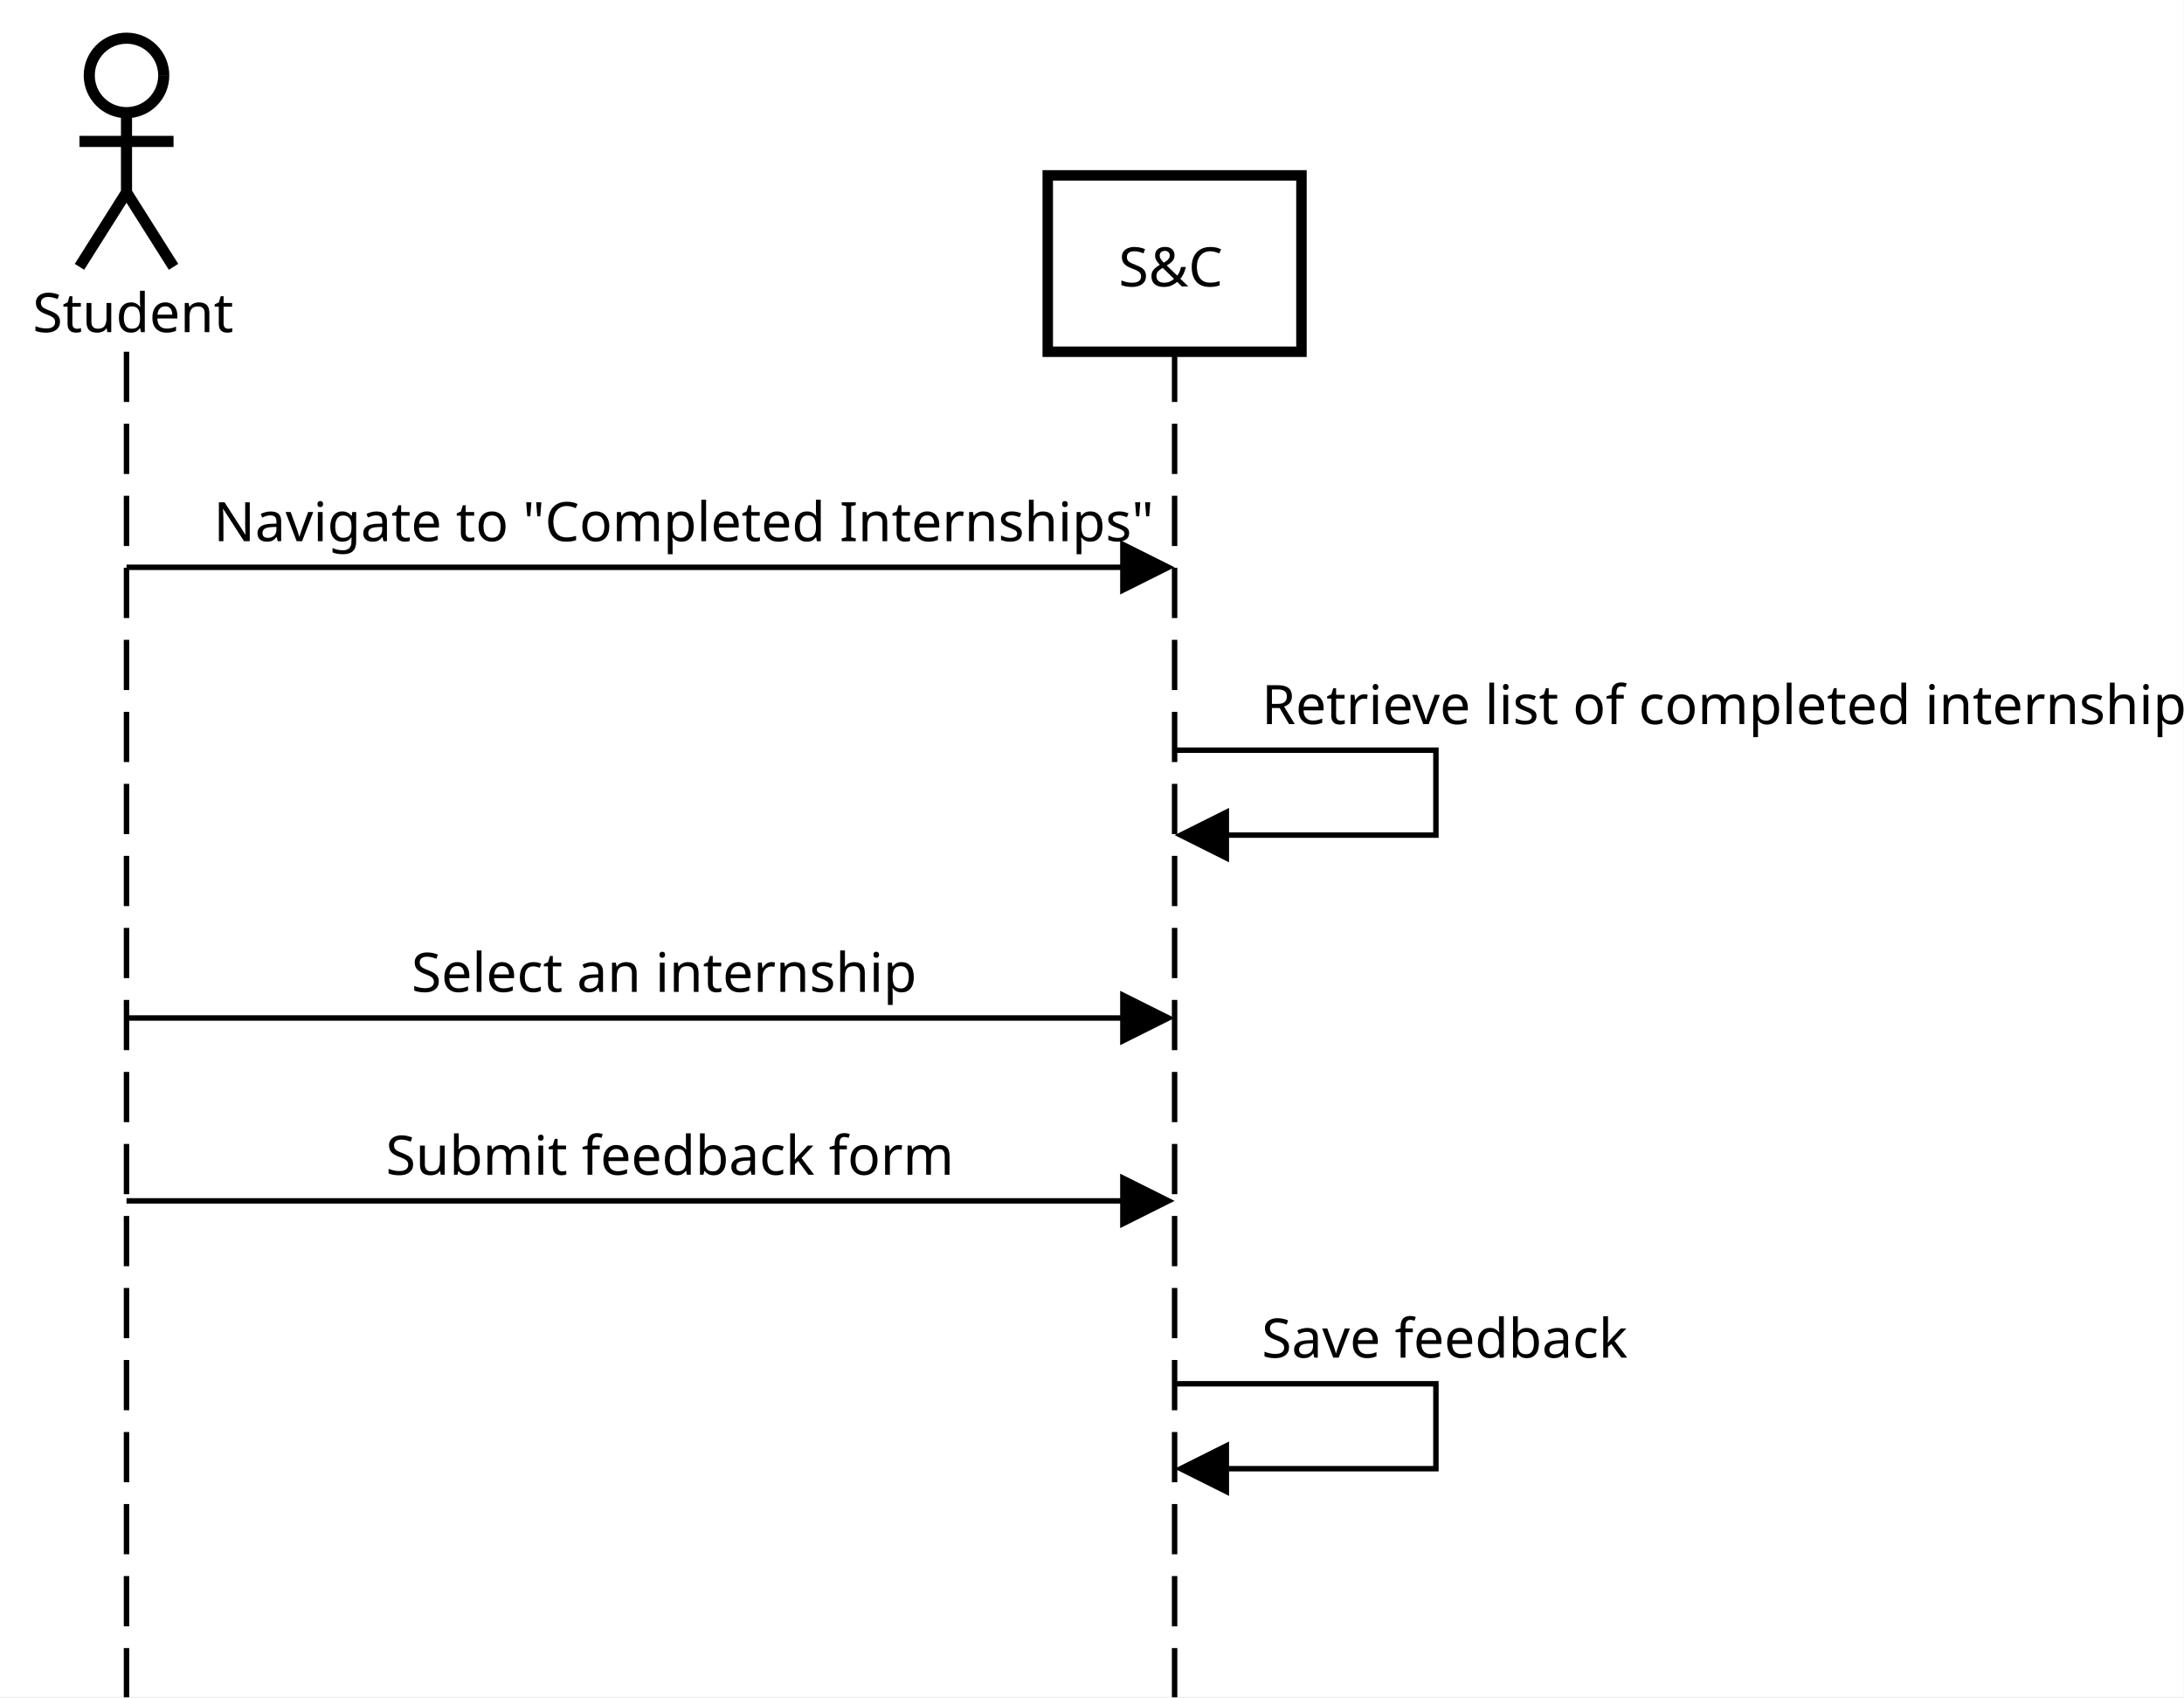
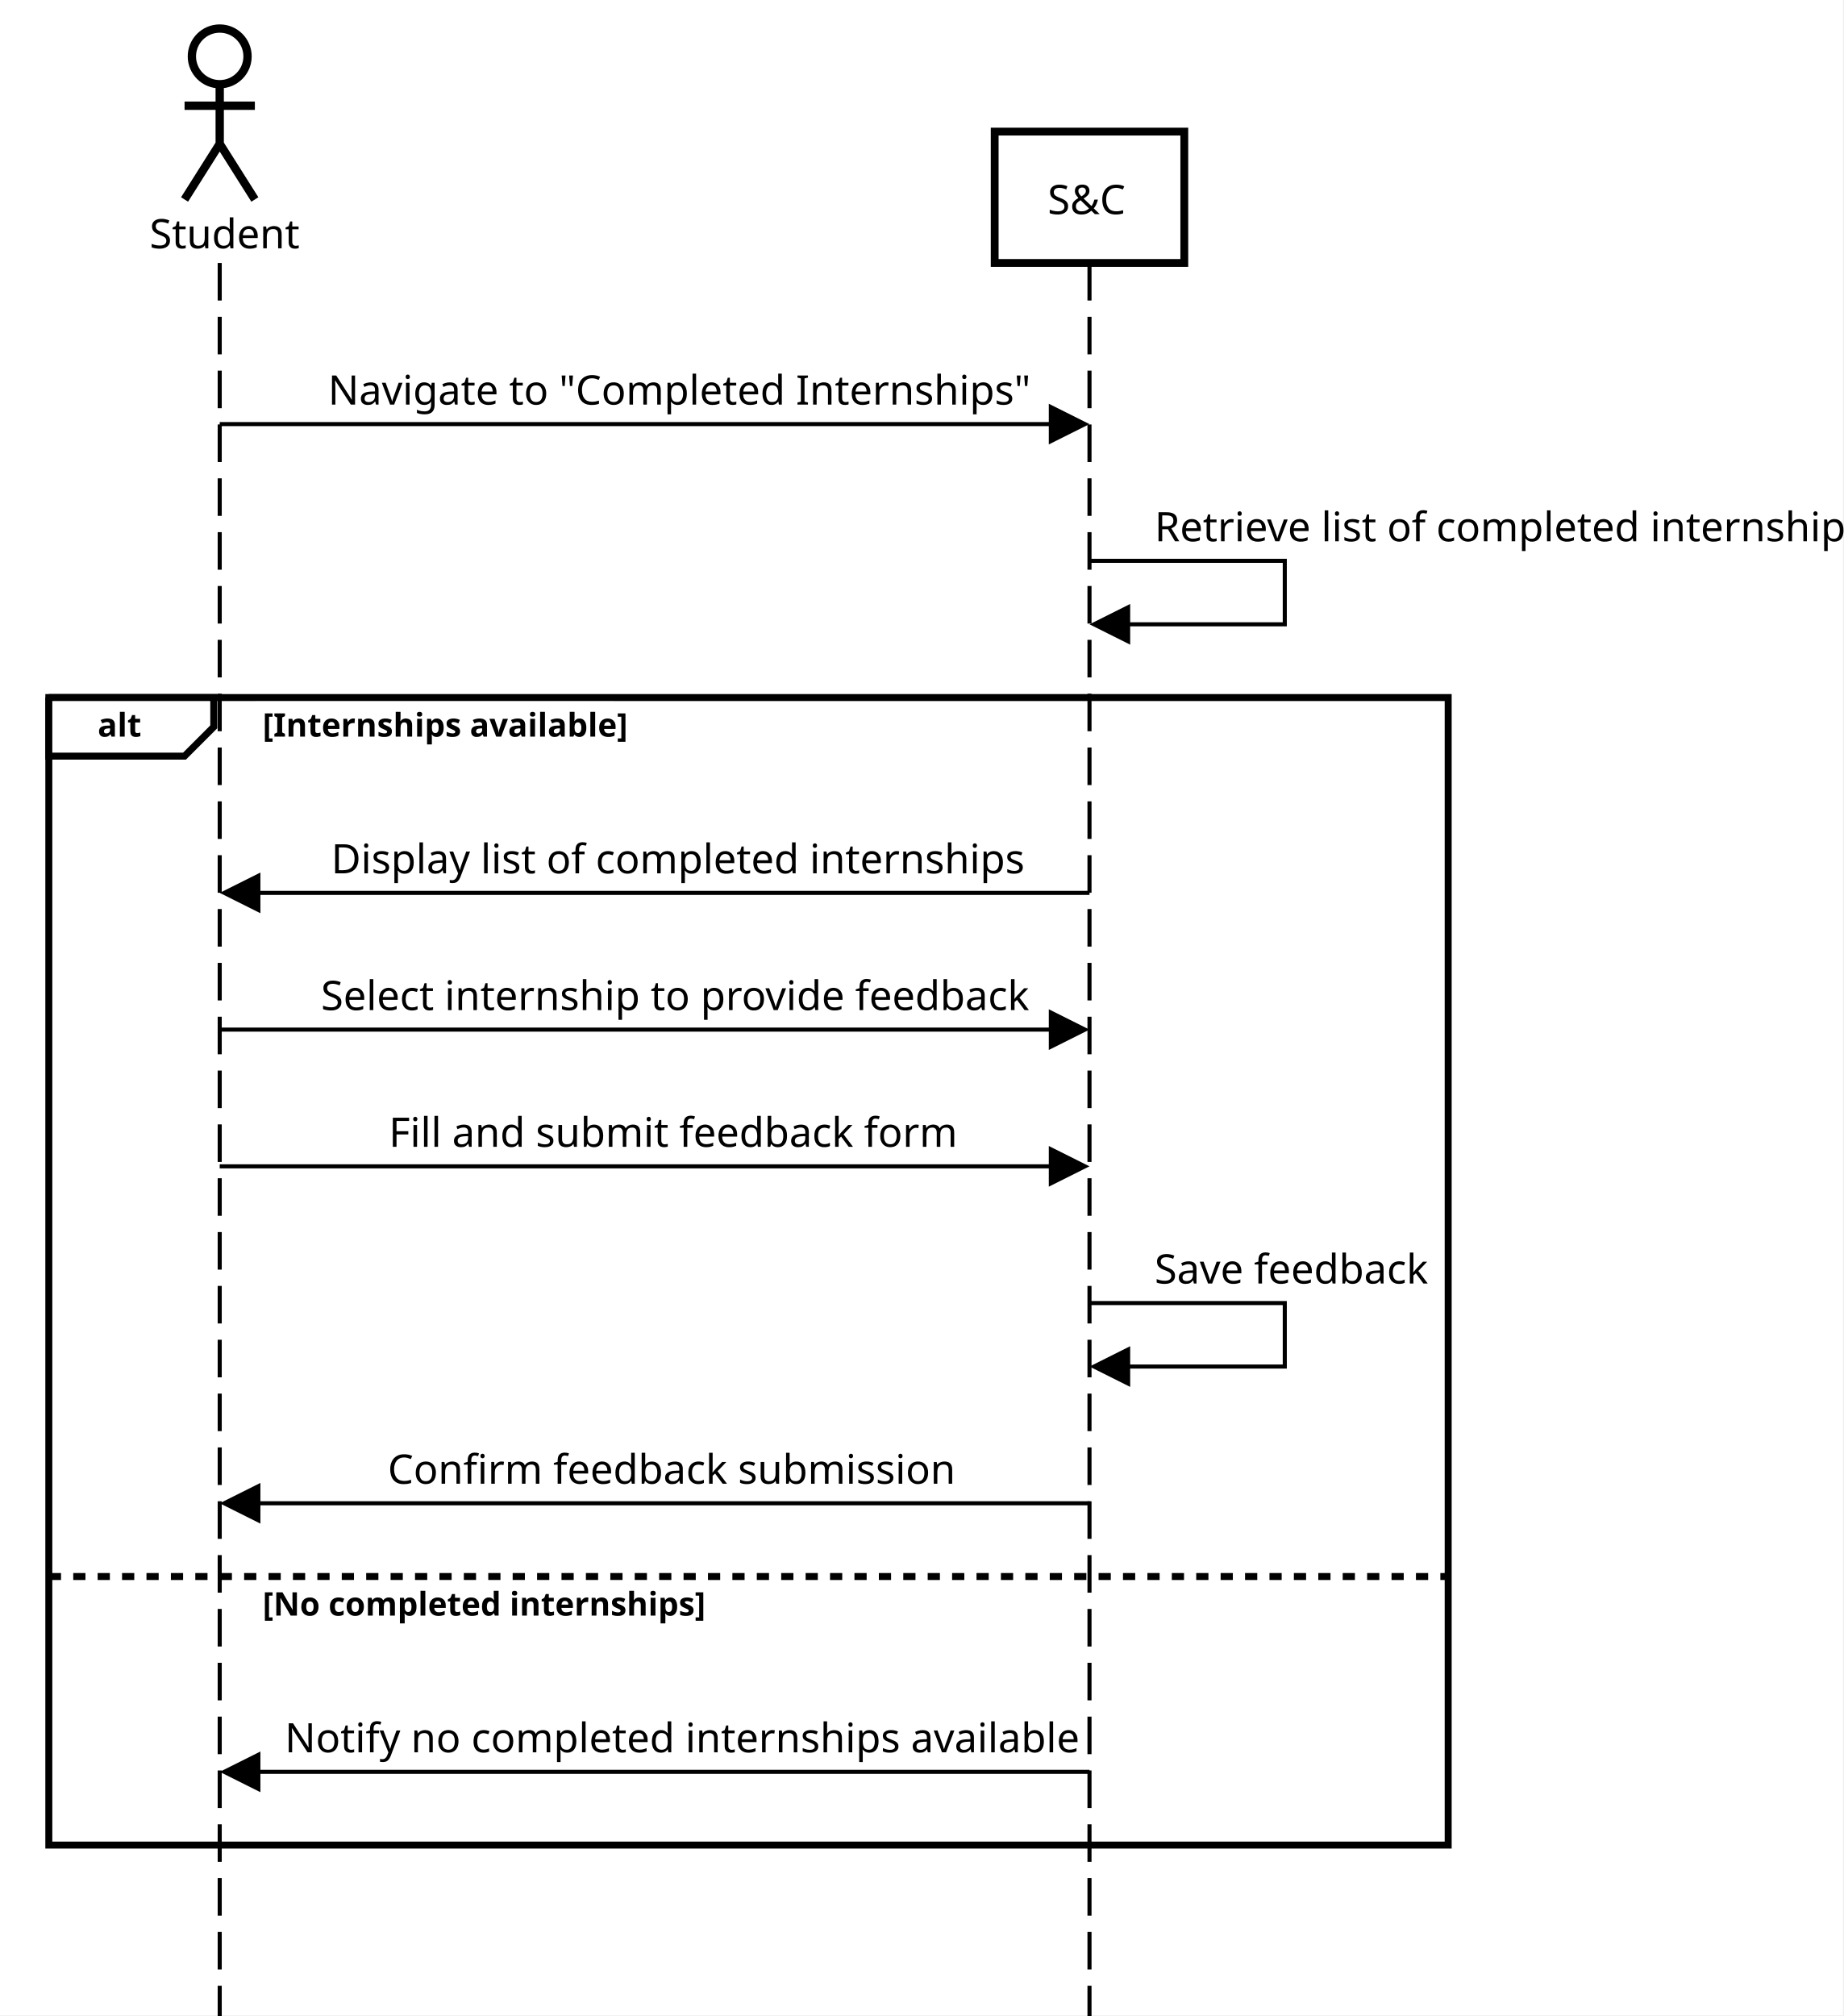
- <svg xmlns="http://www.w3.org/2000/svg" version="1.1" width="588.102" height="457.122">
+ <svg xmlns="http://www.w3.org/2000/svg" version="1.1" width="664.353" height="726.276">
  <defs />
  <g>
    <g />
    <g />
    <g />
    <g />
    <g />
    <g />
    <g />
    <g />
    <g />
    <g />
    <g />
    <g />
    <g />
    <g />
    <g />
    <g />
    <g />
    <g />
    <g />
    <g />
    <g />
    <g />
    <g />
    <g />
    <g />
    <g />
    <g />
    <g />
    <g />
    <g />
    <g />
    <g />
    <g />
    <g />
-     <g>
-       <rect fill="white" stroke="none" x="0" y="0" width="588" height="457" />
-     </g>
-     <g />
-     <g>
-       <path fill="none" stroke="black" paint-order="fill stroke markers" d=" M 34.064 94.732 L 34.064 457.122" stroke-miterlimit="10" stroke-width="1.466" stroke-dasharray="13.532,5.864" />
-       <path fill="none" stroke="black" paint-order="fill stroke markers" d=" M 316.294 94.732 L 316.294 457.122" stroke-miterlimit="10" stroke-width="1.466" stroke-dasharray="13.532,5.864" />
-     </g>
-     <g>
-       <g>
-         <path fill="white" stroke="black" paint-order="fill stroke markers" d=" M 44.092 20.318 A 10.027 10.027 0 1 1 44.092 20.308 M 34.064 30.346 L 34.064 51.808 M 21.398 38.086 L 46.73 38.086 M 34.064 51.808 L 21.398 71.862 M 34.064 51.808 L 46.73 71.862" stroke-miterlimit="10" stroke-width="2.991" stroke-dasharray="" />
+     <g />
+     <g />
+     <g />
+     <g />
+     <g />
+     <g />
+     <g />
+     <g />
+     <g />
+     <g />
+     <g />
+     <g />
+     <g />
+     <g />
+     <g />
+     <g />
+     <g />
+     <g />
+     <g />
+     <g />
+     <g />
+     <g />
+     <g />
+     <g />
+     <g />
+     <g />
+     <g />
+     <g />
+     <g />
+     <g />
+     <g />
+     <g />
+     <g />
+     <g />
+     <g />
+     <g />
+     <g>
+       <rect fill="white" stroke="none" x="0" y="0" width="664" height="726" />
+     </g>
+     <g />
+     <g>
+       <path fill="none" stroke="black" paint-order="fill stroke markers" d=" M 79.163 94.732 L 79.163 726.276" stroke-miterlimit="10" stroke-width="1.466" stroke-dasharray="13.532,5.864" />
+       <path fill="none" stroke="black" paint-order="fill stroke markers" d=" M 392.545 94.732 L 392.545 726.276" stroke-miterlimit="10" stroke-width="1.466" stroke-dasharray="13.532,5.864" />
+     </g>
+     <g>
+       <g>
+         <path fill="white" stroke="black" paint-order="fill stroke markers" d=" M 89.19 20.318 A 10.027 10.027 0 1 1 89.19 20.308 M 79.163 30.346 L 79.163 51.808 M 66.497 38.086 L 91.829 38.086 M 79.163 51.808 L 66.497 71.862 M 79.163 51.808 L 91.829 71.862" stroke-miterlimit="10" stroke-width="2.991" stroke-dasharray="" />
      </g>
      <g>
        <g />
-         <text fill="black" stroke="none" font-family="sans-serif" font-size="11pt" font-style="normal" font-weight="normal" text-decoration="normal" x="8.796" y="89.454" text-anchor="start" dominant-baseline="alphabetic" xml:space="preserve">Student</text>
+         <text fill="black" stroke="none" font-family="sans-serif" font-size="11pt" font-style="normal" font-weight="normal" text-decoration="normal" x="53.894" y="89.454" text-anchor="start" dominant-baseline="alphabetic" xml:space="preserve">Student</text>
      </g>
      <path fill="none" stroke="none" />
      <g>
-         <path fill="white" stroke="black" paint-order="fill stroke markers" d=" M 282.135 47.234 L 350.453 47.234 L 350.453 94.732 L 282.135 94.732 L 282.135 47.234 Z" stroke-miterlimit="10" stroke-width="2.815" stroke-dasharray="" />
+         <path fill="white" stroke="black" paint-order="fill stroke markers" d=" M 358.387 47.41 L 426.704 47.41 L 426.704 94.732 L 358.387 94.732 L 358.387 47.41 Z" stroke-miterlimit="10" stroke-width="2.815" stroke-dasharray="" />
+       </g>
+       <g>
+         <text fill="black" stroke="none" font-family="sans-serif" font-size="11pt" font-style="normal" font-weight="normal" text-decoration="normal" x="377.474" y="77.14" text-anchor="start" dominant-baseline="alphabetic" xml:space="preserve">S&amp;C</text>
+       </g>
+     </g>
+     <g>
+       <g>
+         <rect fill="white" stroke="none" x="115.556" y="129.915" width="240.596" height="22.869" />
+         <text fill="black" stroke="none" font-family="sans-serif" font-size="11pt" font-style="normal" font-weight="normal" text-decoration="normal" x="118.195" y="145.748" text-anchor="start" dominant-baseline="alphabetic" xml:space="preserve">Navigate to "Completed Internships"</text>
+       </g>
+       <g>
+         <path fill="none" stroke="black" paint-order="fill stroke markers" d=" M 79.163 152.784 L 378.061 152.784" stroke-miterlimit="10" stroke-width="1.466" stroke-dasharray="" />
+         <g transform="translate(392.5451,152.7844) translate(-392.5451,-152.7844)">
+           <path fill="black" stroke="none" paint-order="stroke fill markers" d=" M 377.885 145.455 L 392.545 152.784 L 377.885 160.114 Z" />
+         </g>
+       </g>
+       <g>
+         <rect fill="white" stroke="none" x="413.362" y="179.172" width="244.834" height="22.869" />
+         <text fill="black" stroke="none" font-family="sans-serif" font-size="11pt" font-style="normal" font-weight="normal" text-decoration="normal" x="416.001" y="195.005" text-anchor="start" dominant-baseline="alphabetic" xml:space="preserve">Retrieve list of completed internships</text>
+       </g>
+       <g>
+         <path fill="none" stroke="black" paint-order="fill stroke markers" d=" M 392.545 202.041 L 462.912 202.041 L 462.912 224.911 L 407.029 224.911" stroke-miterlimit="10" stroke-width="1.466" stroke-dasharray="" />
+         <g transform="translate(392.5451,224.9106) translate(-392.5451,-224.9106)">
+           <path fill="black" stroke="none" paint-order="stroke fill markers" d=" M 407.205 217.581 L 392.545 224.911 L 407.205 232.241 Z" />
+         </g>
+       </g>
+       <g>
+         <rect fill="white" stroke="none" x="116.698" y="298.796" width="238.312" height="22.869" />
+         <text fill="black" stroke="none" font-family="sans-serif" font-size="11pt" font-style="normal" font-weight="normal" text-decoration="normal" x="119.337" y="314.629" text-anchor="start" dominant-baseline="alphabetic" xml:space="preserve">Display list of completed internships</text>
+       </g>
+       <g>
+         <path fill="none" stroke="black" paint-order="fill stroke markers" d=" M 392.545 321.665 L 93.647 321.665" stroke-miterlimit="10" stroke-width="1.466" stroke-dasharray="" />
+         <g transform="translate(79.16291,321.6653) translate(-79.16291,-321.6653)">
+           <path fill="black" stroke="none" paint-order="stroke fill markers" d=" M 93.823 314.335 L 79.163 321.665 L 93.823 328.995 Z" />
+         </g>
+       </g>
+       <g>
+         <rect fill="white" stroke="none" x="113.011" y="348.053" width="245.685" height="22.869" />
+         <text fill="black" stroke="none" font-family="sans-serif" font-size="11pt" font-style="normal" font-weight="normal" text-decoration="normal" x="115.65" y="363.886" text-anchor="start" dominant-baseline="alphabetic" xml:space="preserve">Select internship to provide feedback</text>
+       </g>
+       <g>
+         <path fill="none" stroke="black" paint-order="fill stroke markers" d=" M 79.163 370.922 L 378.061 370.922" stroke-miterlimit="10" stroke-width="1.466" stroke-dasharray="" />
+         <g transform="translate(392.5451,370.9222) translate(-392.5451,-370.9222)">
+           <path fill="black" stroke="none" paint-order="stroke fill markers" d=" M 377.885 363.592 L 392.545 370.922 L 377.885 378.252 Z" />
+         </g>
+       </g>
+       <g>
+         <rect fill="white" stroke="none" x="137.478" y="397.31" width="196.752" height="22.869" />
+         <text fill="black" stroke="none" font-family="sans-serif" font-size="11pt" font-style="normal" font-weight="normal" text-decoration="normal" x="140.117" y="413.142" text-anchor="start" dominant-baseline="alphabetic" xml:space="preserve">Fill and submit feedback form</text>
+       </g>
+       <g>
+         <path fill="none" stroke="black" paint-order="fill stroke markers" d=" M 79.163 420.179 L 378.061 420.179" stroke-miterlimit="10" stroke-width="1.466" stroke-dasharray="" />
+         <g transform="translate(392.5451,420.1791) translate(-392.5451,-420.1791)">
+           <path fill="black" stroke="none" paint-order="stroke fill markers" d=" M 377.885 412.849 L 392.545 420.179 L 377.885 427.509 Z" />
+         </g>
+       </g>
+       <g>
+         <rect fill="white" stroke="none" x="413.362" y="446.567" width="102.264" height="22.869" />
+         <text fill="black" stroke="none" font-family="sans-serif" font-size="11pt" font-style="normal" font-weight="normal" text-decoration="normal" x="416.001" y="462.399" text-anchor="start" dominant-baseline="alphabetic" xml:space="preserve">Save feedback</text>
+       </g>
+       <g>
+         <path fill="none" stroke="black" paint-order="fill stroke markers" d=" M 392.545 469.436 L 462.912 469.436 L 462.912 492.305 L 407.029 492.305" stroke-miterlimit="10" stroke-width="1.466" stroke-dasharray="" />
+         <g transform="translate(392.5451,492.3053) translate(-392.5451,-492.3053)">
+           <path fill="black" stroke="none" paint-order="stroke fill markers" d=" M 407.205 484.975 L 392.545 492.305 L 407.205 499.635 Z" />
+         </g>
+       </g>
+       <g>
+         <rect fill="white" stroke="none" x="137.07" y="518.693" width="197.568" height="22.869" />
+         <text fill="black" stroke="none" font-family="sans-serif" font-size="11pt" font-style="normal" font-weight="normal" text-decoration="normal" x="139.709" y="534.526" text-anchor="start" dominant-baseline="alphabetic" xml:space="preserve">Confirm feedback submission</text>
+       </g>
+       <g>
+         <path fill="none" stroke="black" paint-order="fill stroke markers" d=" M 392.545 541.562 L 93.647 541.562" stroke-miterlimit="10" stroke-width="1.466" stroke-dasharray="" />
+         <g transform="translate(79.16291,541.5623) translate(-79.16291,-541.5623)">
+           <path fill="black" stroke="none" paint-order="stroke fill markers" d=" M 93.823 534.232 L 79.163 541.562 L 93.823 548.892 Z" />
+         </g>
+       </g>
+       <g>
+         <rect fill="white" stroke="none" x="99.98" y="615.448" width="271.748" height="22.869" />
+         <text fill="black" stroke="none" font-family="sans-serif" font-size="11pt" font-style="normal" font-weight="normal" text-decoration="normal" x="102.619" y="631.28" text-anchor="start" dominant-baseline="alphabetic" xml:space="preserve">Notify no completed internships available</text>
+       </g>
+       <g>
+         <path fill="none" stroke="black" paint-order="fill stroke markers" d=" M 392.545 638.317 L 93.647 638.317" stroke-miterlimit="10" stroke-width="1.466" stroke-dasharray="" />
+         <g transform="translate(79.16291,638.3169) translate(-79.16291,-638.3169)">
+           <path fill="black" stroke="none" paint-order="stroke fill markers" d=" M 93.823 630.987 L 79.163 638.317 L 93.823 645.647 Z" />
+         </g>
      </g>
      <g>
        <g />
-         <text fill="black" stroke="none" font-family="sans-serif" font-size="11pt" font-style="normal" font-weight="normal" text-decoration="normal" x="301.223" y="77.14" text-anchor="start" dominant-baseline="alphabetic" xml:space="preserve">S&amp;C</text>
-       </g>
-     </g>
-     <g>
-       <g>
-         <rect fill="white" stroke="none" x="54.881" y="129.915" width="240.596" height="22.869" />
-         <text fill="black" stroke="none" font-family="sans-serif" font-size="11pt" font-style="normal" font-weight="normal" text-decoration="normal" x="57.52" y="145.748" text-anchor="start" dominant-baseline="alphabetic" xml:space="preserve">Navigate to "Completed Internships"</text>
-       </g>
-       <g>
-         <path fill="none" stroke="black" paint-order="fill stroke markers" d=" M 34.064 152.784 L 301.81 152.784" stroke-miterlimit="10" stroke-width="1.466" stroke-dasharray="" />
-         <g transform="translate(316.2941,152.7844) translate(-316.2941,-152.7844)">
-           <path fill="black" stroke="none" paint-order="stroke fill markers" d=" M 301.634 145.455 L 316.294 152.784 L 301.634 160.114 Z" />
-         </g>
-       </g>
-       <g>
-         <rect fill="white" stroke="none" x="337.111" y="179.172" width="244.834" height="22.869" />
-         <text fill="black" stroke="none" font-family="sans-serif" font-size="11pt" font-style="normal" font-weight="normal" text-decoration="normal" x="339.75" y="195.005" text-anchor="start" dominant-baseline="alphabetic" xml:space="preserve">Retrieve list of completed internships</text>
-       </g>
-       <g>
-         <path fill="none" stroke="black" paint-order="fill stroke markers" d=" M 316.294 202.041 L 386.661 202.041 L 386.661 224.911 L 330.778 224.911" stroke-miterlimit="10" stroke-width="1.466" stroke-dasharray="" />
-         <g transform="translate(316.2941,224.9106) translate(-316.2941,-224.9106)">
-           <path fill="black" stroke="none" paint-order="stroke fill markers" d=" M 330.954 217.581 L 316.294 224.911 L 330.954 232.241 Z" />
-         </g>
-       </g>
-       <g>
-         <rect fill="white" stroke="none" x="108.16" y="251.298" width="134.039" height="22.869" />
-         <text fill="black" stroke="none" font-family="sans-serif" font-size="11pt" font-style="normal" font-weight="normal" text-decoration="normal" x="110.798" y="267.131" text-anchor="start" dominant-baseline="alphabetic" xml:space="preserve">Select an internship</text>
-       </g>
-       <g>
-         <path fill="none" stroke="black" paint-order="fill stroke markers" d=" M 34.064 274.168 L 301.81 274.168" stroke-miterlimit="10" stroke-width="1.466" stroke-dasharray="" />
-         <g transform="translate(316.2941,274.1675) translate(-316.2941,-274.1675)">
-           <path fill="black" stroke="none" paint-order="stroke fill markers" d=" M 301.634 266.838 L 316.294 274.168 L 301.634 281.497 Z" />
-         </g>
-       </g>
-       <g>
-         <rect fill="white" stroke="none" x="101.245" y="300.555" width="147.869" height="22.869" />
-         <text fill="black" stroke="none" font-family="sans-serif" font-size="11pt" font-style="normal" font-weight="normal" text-decoration="normal" x="103.884" y="316.388" text-anchor="start" dominant-baseline="alphabetic" xml:space="preserve">Submit feedback form</text>
-       </g>
-       <g>
-         <path fill="none" stroke="black" paint-order="fill stroke markers" d=" M 34.064 323.424 L 301.81 323.424" stroke-miterlimit="10" stroke-width="1.466" stroke-dasharray="" />
-         <g transform="translate(316.2941,323.4245) translate(-316.2941,-323.4245)">
-           <path fill="black" stroke="none" paint-order="stroke fill markers" d=" M 301.634 316.095 L 316.294 323.424 L 301.634 330.754 Z" />
-         </g>
-       </g>
-       <g>
-         <rect fill="white" stroke="none" x="337.111" y="349.812" width="102.264" height="22.869" />
-         <text fill="black" stroke="none" font-family="sans-serif" font-size="11pt" font-style="normal" font-weight="normal" text-decoration="normal" x="339.75" y="365.645" text-anchor="start" dominant-baseline="alphabetic" xml:space="preserve">Save feedback</text>
-       </g>
-       <g>
-         <path fill="none" stroke="black" paint-order="fill stroke markers" d=" M 316.294 372.681 L 386.661 372.681 L 386.661 395.551 L 330.778 395.551" stroke-miterlimit="10" stroke-width="1.466" stroke-dasharray="" />
-         <g transform="translate(316.2941,395.5507) translate(-316.2941,-395.5507)">
-           <path fill="black" stroke="none" paint-order="stroke fill markers" d=" M 330.954 388.221 L 316.294 395.551 L 330.954 402.881 Z" />
-         </g>
-       </g>
-     </g>
-     <g />
+         <path fill="none" stroke="black" paint-order="fill stroke markers" d=" M 17.592 251.298 L 521.783 251.298 L 521.783 664.705 L 17.592 664.705 L 17.592 251.298 Z" stroke-miterlimit="10" stroke-width="2.513" stroke-dasharray="" />
+         <path fill="white" stroke="black" paint-order="fill stroke markers" d=" M 17.592 251.298 L 17.592 272.408 L 66.464 272.408 L 77.019 261.853 L 77.019 251.298 L 17.592 251.298" stroke-miterlimit="10" stroke-width="2.513" stroke-dasharray="" />
+         <text fill="black" stroke="none" font-family="sans-serif" font-size="8.8pt" font-style="normal" font-weight="bold" text-decoration="normal" x="35.184" y="265.372" text-anchor="start" dominant-baseline="alphabetic" xml:space="preserve">alt</text>
+         <g>
+           <rect fill="white" stroke="none" x="91.972" y="252.706" width="129.13" height="18.295" />
+         </g>
+         <text fill="black" stroke="none" font-family="sans-serif" font-size="8.8pt" font-style="normal" font-weight="bold" text-decoration="normal" x="94.611" y="265.372" text-anchor="start" dominant-baseline="alphabetic" xml:space="preserve">[Internships available]</text>
+         <g>
+           <path fill="none" stroke="black" paint-order="fill stroke markers" d=" M 17.592 567.95 L 521.783 567.95" stroke-miterlimit="10" stroke-width="2.513" stroke-dasharray="4.398" />
+         </g>
+         <g />
+         <g>
+           <rect fill="white" stroke="none" x="91.972" y="569.357" width="157.126" height="18.295" />
+         </g>
+         <text fill="black" stroke="none" font-family="sans-serif" font-size="8.8pt" font-style="normal" font-weight="bold" text-decoration="normal" x="94.611" y="582.023" text-anchor="start" dominant-baseline="alphabetic" xml:space="preserve">[No completed internships]</text>
+       </g>
+       <g />
+     </g>
    <g />
  </g>
</svg>
